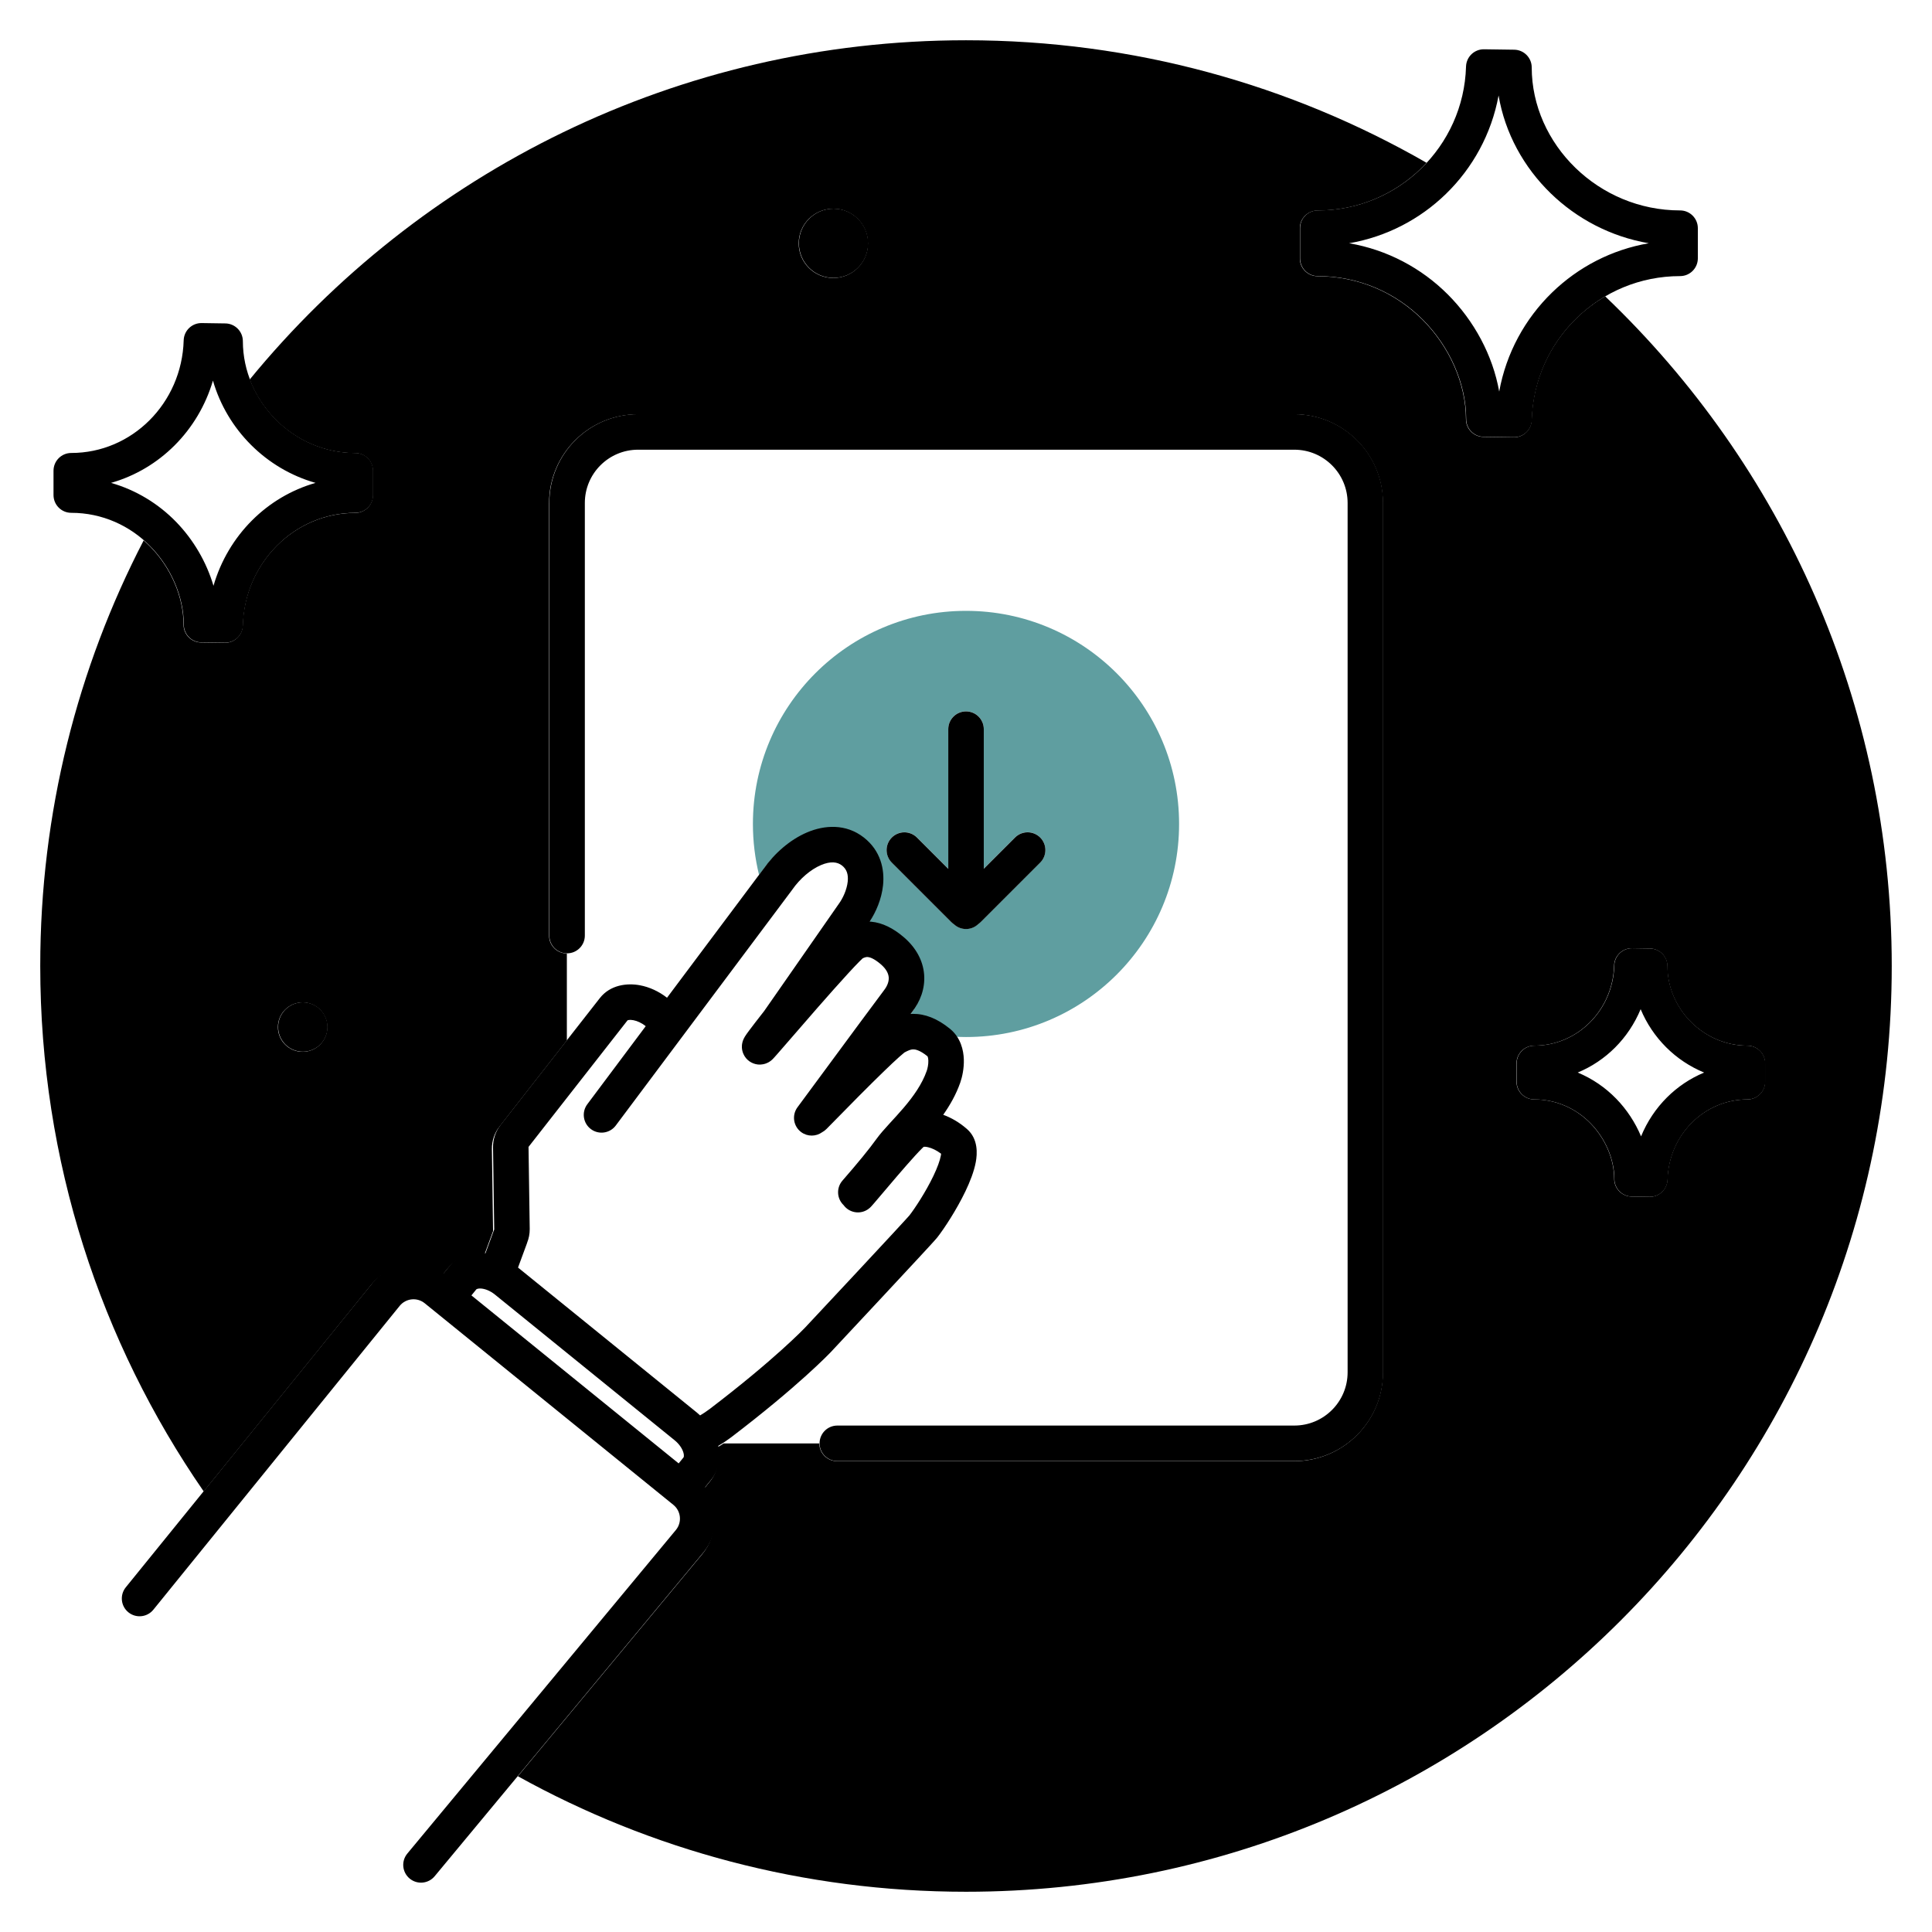
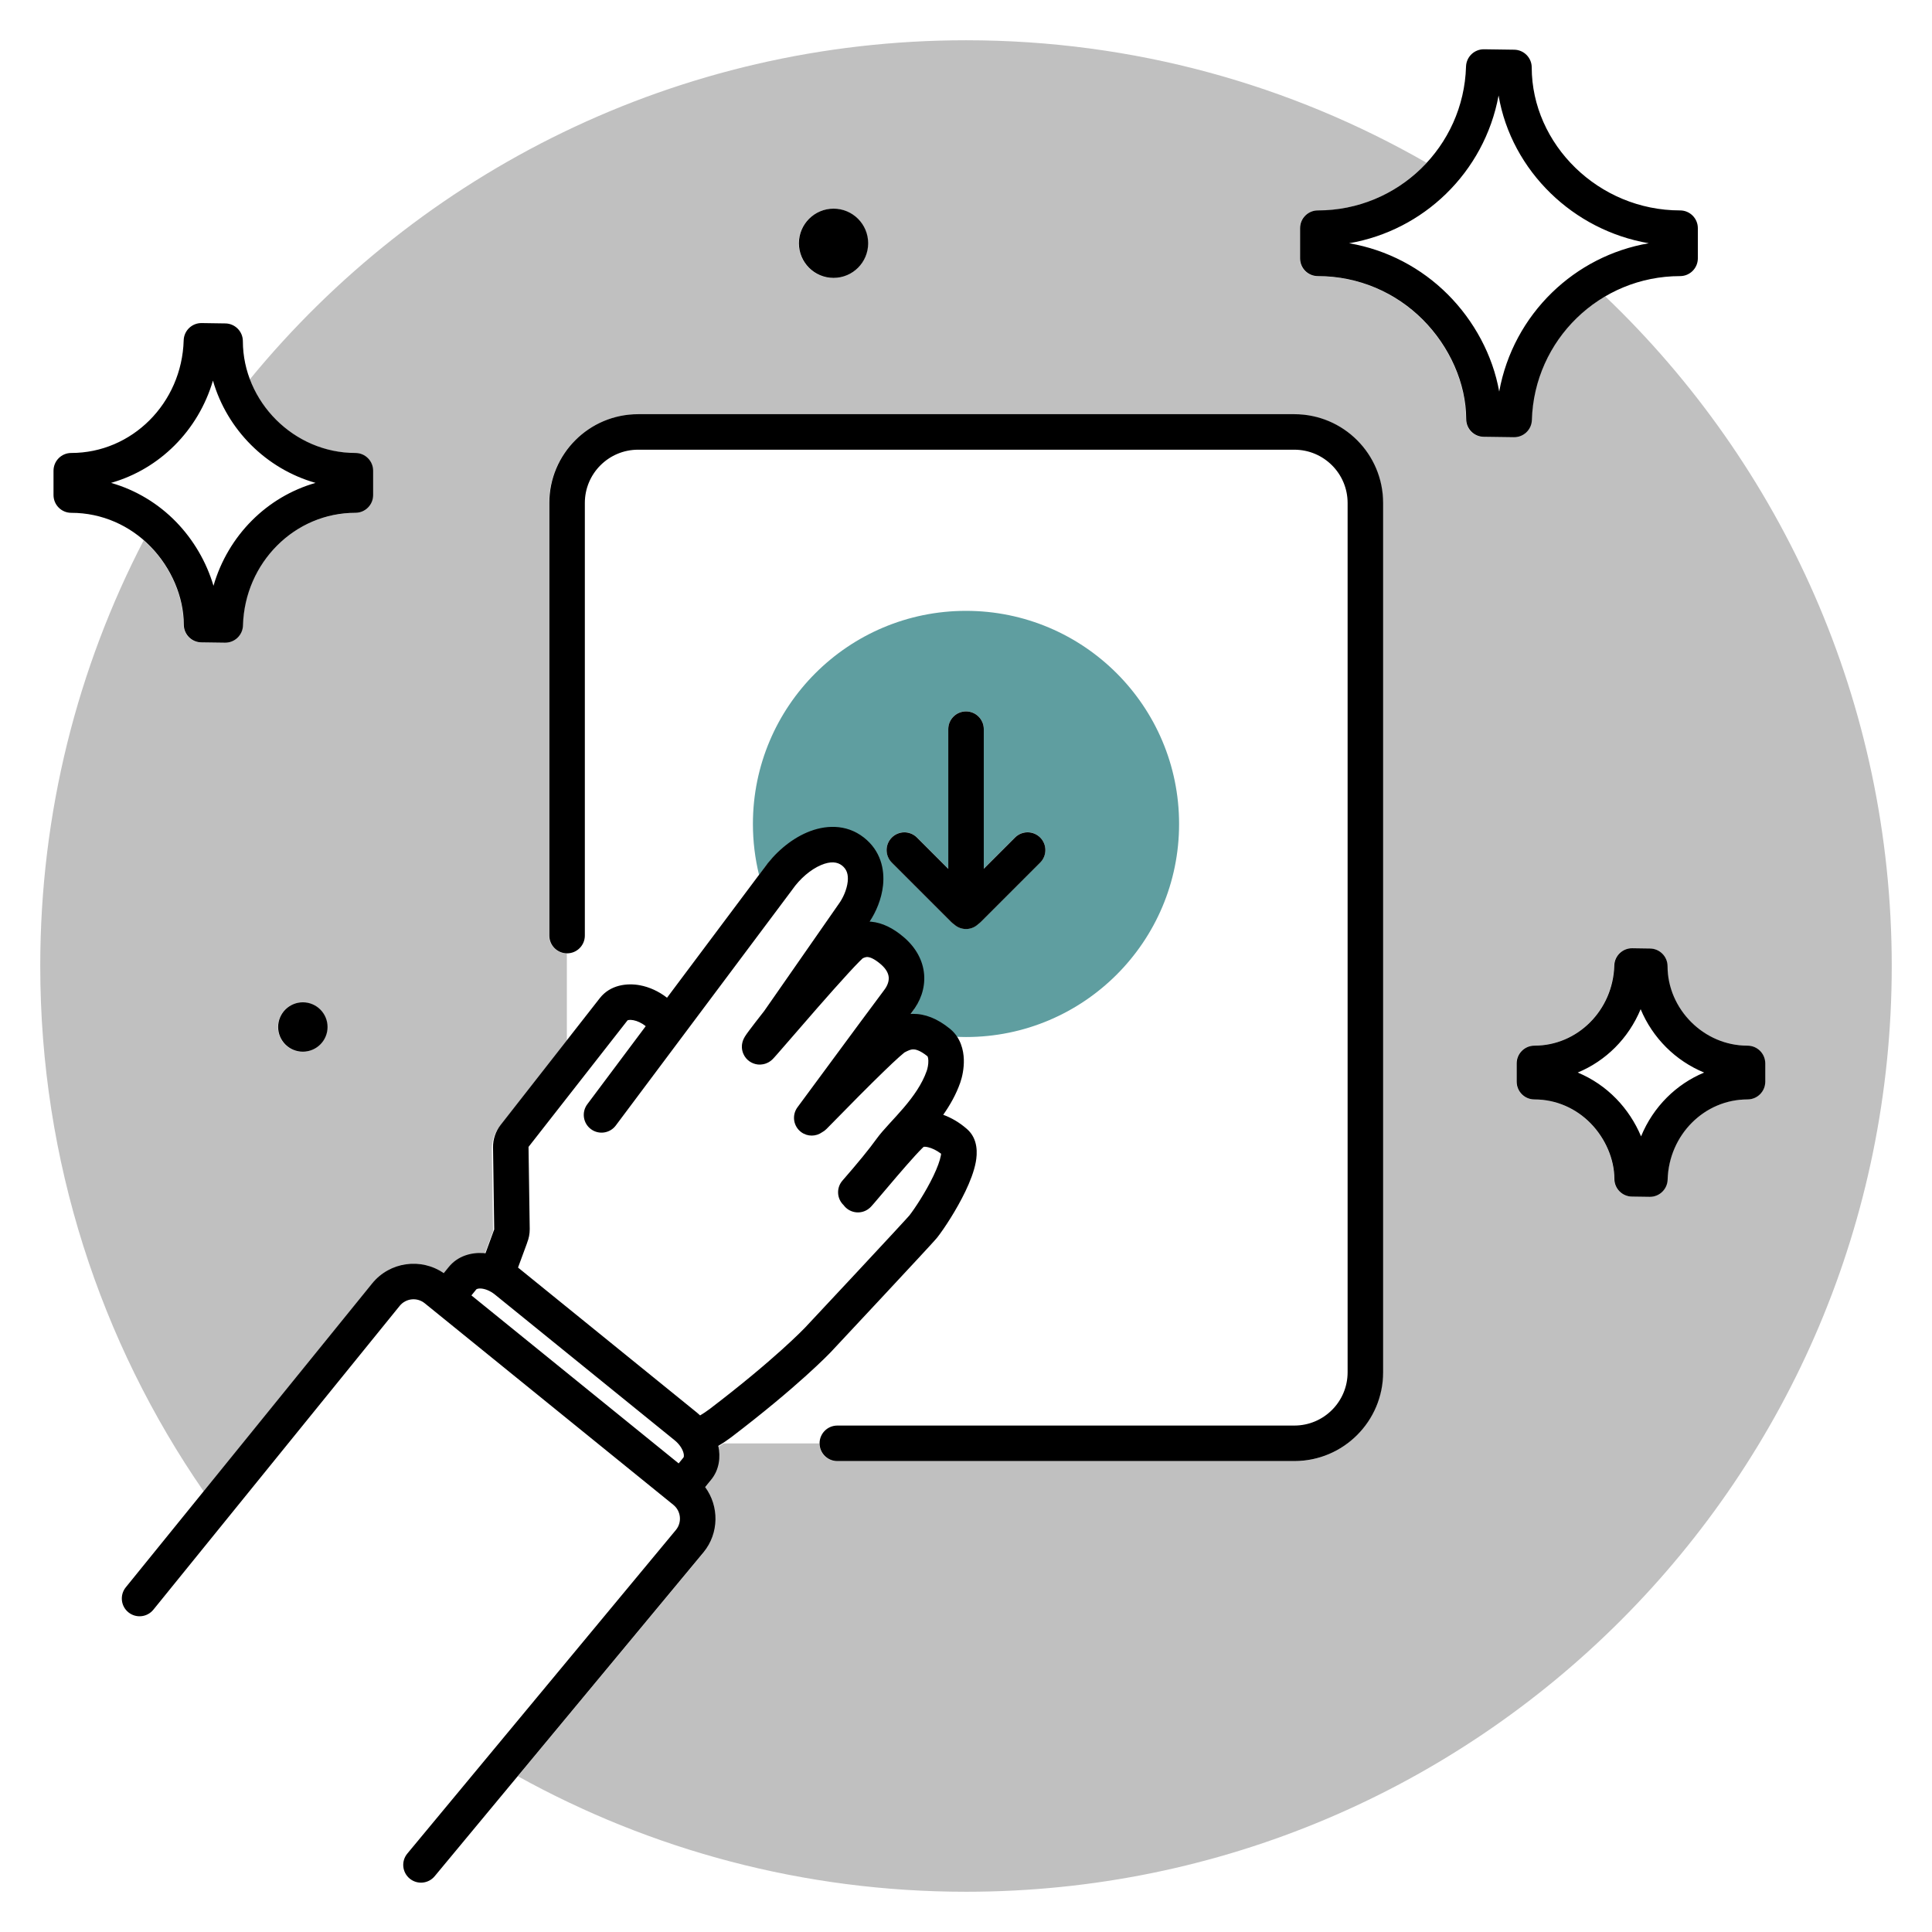
<svg xmlns="http://www.w3.org/2000/svg" width="136" height="136" viewBox="0 0 136 136" fill="none">
-   <path part="outline" d="M68 2.834C79.802 2.834 90.871 5.972 100.419 11.458C100.289 11.599 100.157 11.738 100.02 11.871C98.139 13.697 95.577 14.819 92.75 14.819C92.06 14.819 91.5 15.379 91.5 16.069V18.194C91.5 18.884 92.06 19.444 92.75 19.444C95.633 19.444 98.241 20.611 100.131 22.501C102.031 24.401 103.189 27.001 103.193 29.51C103.195 30.192 103.743 30.747 104.426 30.757L106.551 30.786C107.233 30.795 107.798 30.255 107.817 29.572C107.899 26.758 109.094 24.223 110.98 22.392C111.586 21.804 112.263 21.29 112.996 20.862C125.424 32.729 133.166 49.461 133.166 68.001C133.166 103.991 103.99 133.167 68 133.167C56.556 133.167 45.801 130.216 36.454 125.035L49.438 109.395L49.442 109.39L49.447 109.384C50.546 108.029 50.545 106.14 49.558 104.798L49.976 104.283C50.562 103.56 50.651 102.67 50.482 101.894C50.636 101.804 50.791 101.705 50.938 101.607H57.676C57.676 102.298 58.235 102.857 58.926 102.857H91.097C94.548 102.857 97.347 100.059 97.347 96.607V35.414C97.347 31.962 94.548 29.164 91.097 29.164H44.902C41.451 29.164 38.652 31.962 38.652 35.414V65.867C38.652 66.558 39.212 67.117 39.902 67.117L39.903 67.116V73.24L35.157 79.308C34.805 79.757 34.618 80.315 34.626 80.886L34.709 86.662C34.708 86.668 34.704 86.677 34.699 86.689L34.688 86.717L34.677 86.745L34.091 88.339C34.033 88.333 33.975 88.325 33.917 88.321C33.074 88.272 32.134 88.529 31.503 89.308L31.153 89.737C29.556 88.637 27.356 88.933 26.113 90.466C22.26 95.218 18.889 99.377 15.999 102.941C15.427 103.647 14.874 104.329 14.34 104.987C7.083 94.48 2.833 81.737 2.833 68.001C2.833 57.199 5.461 47.011 10.113 38.041C10.276 38.184 10.434 38.332 10.586 38.487C12.034 39.976 12.918 42.016 12.921 43.978C12.922 44.661 13.471 45.217 14.153 45.227L15.819 45.25C16.503 45.26 17.068 44.718 17.087 44.035C17.149 41.821 18.063 39.834 19.498 38.402C20.927 36.976 22.867 36.106 25 36.106C25.69 36.106 26.25 35.547 26.25 34.856V33.144C26.25 32.453 25.69 31.894 25 31.894C22.835 31.894 20.866 30.997 19.426 29.561C18.616 28.754 17.982 27.783 17.577 26.716C29.528 12.137 47.678 2.834 68 2.834ZM114.89 66.75C114.206 66.74 113.641 67.282 113.622 67.965C113.578 69.543 112.926 70.958 111.905 71.977C110.889 72.991 109.513 73.607 108 73.607C107.31 73.607 106.75 74.167 106.75 74.857V76.143C106.75 76.833 107.31 77.393 108 77.393C109.542 77.393 110.944 78.033 111.966 79.084C113.001 80.148 113.626 81.602 113.628 82.984C113.629 83.667 114.178 84.223 114.86 84.232L116.11 84.25C116.794 84.26 117.359 83.718 117.378 83.035C117.422 81.457 118.074 80.042 119.095 79.023C120.111 78.009 121.487 77.393 123 77.393C123.69 77.393 124.25 76.833 124.25 76.143V74.857C124.25 74.167 123.69 73.607 123 73.607C121.465 73.607 120.066 72.973 119.04 71.95C118.005 70.918 117.373 69.513 117.372 68.017C117.371 67.334 116.822 66.778 116.14 66.769L114.89 66.75ZM21.302 70.562C20.341 70.562 19.562 71.341 19.562 72.302C19.562 73.262 20.341 74.041 21.302 74.041C22.262 74.041 23.041 73.262 23.041 72.302C23.041 71.341 22.262 70.562 21.302 70.562ZM58.659 14.693C57.313 14.693 56.222 15.785 56.222 17.131C56.222 18.477 57.313 19.568 58.659 19.568C60.005 19.568 61.097 18.477 61.097 17.131C61.097 15.785 60.005 14.693 58.659 14.693Z" fill="black" />
+   <path part="background" d="M68 2.834C79.802 2.834 90.871 5.972 100.419 11.458C100.289 11.599 100.157 11.738 100.02 11.871C98.139 13.697 95.577 14.819 92.75 14.819C92.06 14.819 91.5 15.379 91.5 16.069V18.194C91.5 18.884 92.06 19.444 92.75 19.444C95.633 19.444 98.241 20.611 100.131 22.501C102.031 24.401 103.189 27.001 103.193 29.51C103.195 30.192 103.743 30.747 104.426 30.757L106.551 30.786C107.233 30.795 107.798 30.255 107.817 29.572C107.899 26.758 109.094 24.223 110.98 22.392C111.586 21.804 112.263 21.29 112.996 20.862C125.424 32.729 133.166 49.461 133.166 68.001C133.166 103.991 103.99 133.167 68 133.167C56.556 133.167 45.801 130.216 36.454 125.035L49.438 109.395L49.442 109.39L49.447 109.384C50.546 108.029 50.545 106.14 49.558 104.798L49.976 104.283C50.562 103.56 50.651 102.67 50.482 101.894C50.636 101.804 50.791 101.705 50.938 101.607H57.676C57.676 102.298 58.235 102.857 58.926 102.857H91.097C94.548 102.857 97.347 100.059 97.347 96.607V35.414C97.347 31.962 94.548 29.164 91.097 29.164H44.902C41.451 29.164 38.652 31.962 38.652 35.414V65.867C38.652 66.558 39.212 67.117 39.902 67.117L39.903 67.116V73.24L35.157 79.308C34.805 79.757 34.618 80.315 34.626 80.886L34.709 86.662C34.708 86.668 34.704 86.677 34.699 86.689L34.688 86.717L34.677 86.745L34.091 88.339C34.033 88.333 33.975 88.325 33.917 88.321C33.074 88.272 32.134 88.529 31.503 89.308L31.153 89.737C29.556 88.637 27.356 88.933 26.113 90.466C22.26 95.218 18.889 99.377 15.999 102.941C15.427 103.647 14.874 104.329 14.34 104.987C7.083 94.48 2.833 81.737 2.833 68.001C2.833 57.199 5.461 47.011 10.113 38.041C10.276 38.184 10.434 38.332 10.586 38.487C12.034 39.976 12.918 42.016 12.921 43.978C12.922 44.661 13.471 45.217 14.153 45.227L15.819 45.25C16.503 45.26 17.068 44.718 17.087 44.035C17.149 41.821 18.063 39.834 19.498 38.402C20.927 36.976 22.867 36.106 25 36.106C25.69 36.106 26.25 35.547 26.25 34.856V33.144C26.25 32.453 25.69 31.894 25 31.894C22.835 31.894 20.866 30.997 19.426 29.561C18.616 28.754 17.982 27.783 17.577 26.716C29.528 12.137 47.678 2.834 68 2.834ZM114.89 66.75C114.206 66.74 113.641 67.282 113.622 67.965C113.578 69.543 112.926 70.958 111.905 71.977C110.889 72.991 109.513 73.607 108 73.607C107.31 73.607 106.75 74.167 106.75 74.857V76.143C106.75 76.833 107.31 77.393 108 77.393C109.542 77.393 110.944 78.033 111.966 79.084C113.001 80.148 113.626 81.602 113.628 82.984C113.629 83.667 114.178 84.223 114.86 84.232L116.11 84.25C116.794 84.26 117.359 83.718 117.378 83.035C117.422 81.457 118.074 80.042 119.095 79.023C120.111 78.009 121.487 77.393 123 77.393C123.69 77.393 124.25 76.833 124.25 76.143V74.857C124.25 74.167 123.69 73.607 123 73.607C121.465 73.607 120.066 72.973 119.04 71.95C118.005 70.918 117.373 69.513 117.372 68.017C117.371 67.334 116.822 66.778 116.14 66.769L114.89 66.75ZM21.302 70.562C20.341 70.562 19.562 71.341 19.562 72.302C19.562 73.262 20.341 74.041 21.302 74.041C22.262 74.041 23.041 73.262 23.041 72.302C23.041 71.341 22.262 70.562 21.302 70.562ZM58.659 14.693C57.313 14.693 56.222 15.785 56.222 17.131C56.222 18.477 57.313 19.568 58.659 19.568C60.005 19.568 61.097 18.477 61.097 17.131C61.097 15.785 60.005 14.693 58.659 14.693Z" fill="silver" />
  <path part="highlight" d="M68 43C76.284 43 83 49.716 83 58C83 66.284 76.284 73 68 73C67.736 73 67.474 72.99 67.214 72.977C67.096 72.819 66.956 72.668 66.787 72.531C65.895 71.808 65.026 71.476 64.174 71.485C64.122 71.486 64.072 71.491 64.022 71.494C64.069 71.431 64.1 71.389 64.115 71.369C64.696 70.627 65.05 69.708 64.975 68.724C64.898 67.725 64.393 66.819 63.555 66.098C62.794 65.444 62.032 65.071 61.253 64.996C61.215 64.993 61.178 64.993 61.141 64.991C61.586 64.315 61.978 63.406 62.081 62.445C62.201 61.319 61.922 60.002 60.73 59.069C59.464 58.08 57.949 58.191 56.726 58.713C55.525 59.226 54.431 60.189 53.652 61.298L53.433 61.589C53.15 60.439 53 59.237 53 58C53 49.716 59.716 43 68 43ZM68.002 50.072C67.312 50.072 66.752 50.632 66.752 51.322V61.156L64.546 58.95C64.058 58.462 63.267 58.462 62.778 58.95C62.29 59.438 62.29 60.23 62.778 60.718L66.965 64.904C67.024 64.963 67.088 65.015 67.154 65.06C67.377 65.266 67.674 65.393 68.002 65.393C68.339 65.392 68.644 65.257 68.869 65.04C68.927 64.999 68.984 64.955 69.035 64.903L73.222 60.717C73.71 60.229 73.71 59.437 73.222 58.949C72.734 58.461 71.942 58.461 71.454 58.949L69.252 61.151V51.322C69.252 50.632 68.692 50.072 68.002 50.072Z" fill="cadetblue" />
  <path part="outline" d="M56.804 58.599C58.027 58.076 59.542 57.965 60.808 58.954C62 59.887 62.28 61.204 62.159 62.33C62.056 63.291 61.664 64.2 61.219 64.877C61.256 64.879 61.293 64.878 61.331 64.882C62.11 64.957 62.872 65.329 63.633 65.982C64.471 66.703 64.977 67.611 65.053 68.609C65.128 69.594 64.774 70.513 64.193 71.255C64.178 71.274 64.148 71.316 64.102 71.378C64.151 71.375 64.201 71.37 64.252 71.369C65.104 71.359 65.974 71.691 66.865 72.415C67.638 73.043 67.826 73.939 67.847 74.571C67.868 75.216 67.73 75.823 67.597 76.205C67.302 77.05 66.865 77.808 66.397 78.474C66.97 78.682 67.546 79.017 68.069 79.476C68.874 80.18 68.794 81.23 68.689 81.802C68.564 82.473 68.276 83.197 67.965 83.848C67.337 85.161 66.463 86.488 65.982 87.103C65.873 87.243 65.325 87.837 64.663 88.552C63.965 89.305 63.059 90.28 62.158 91.245C60.359 93.174 58.578 95.076 58.513 95.147C58.34 95.331 56.156 97.604 51.475 101.171C51.236 101.353 50.894 101.586 50.563 101.779C50.732 102.555 50.642 103.446 50.057 104.169L49.638 104.684C50.624 106.026 50.625 107.914 49.527 109.269L49.518 109.279L30.597 132.075C30.156 132.606 29.368 132.679 28.837 132.238C28.306 131.797 28.232 131.01 28.673 130.479L47.586 107.691C48.02 107.154 47.937 106.366 47.4 105.931L29.898 91.741C29.361 91.305 28.571 91.387 28.135 91.925L10.796 113.312C10.361 113.848 9.574 113.931 9.038 113.496C8.502 113.061 8.42 112.274 8.854 111.737L26.193 90.351C27.436 88.818 29.638 88.521 31.235 89.622L31.584 89.193C32.215 88.415 33.156 88.158 33.999 88.208C34.057 88.211 34.114 88.218 34.172 88.225L34.757 86.63L34.78 86.573C34.785 86.561 34.788 86.551 34.789 86.546L34.706 80.77C34.698 80.2 34.886 79.642 35.237 79.192L42.223 70.262C42.957 69.323 44.143 69.186 45.055 69.358C45.709 69.482 46.371 69.78 46.954 70.234L53.73 61.183L53.73 61.184C54.509 60.075 55.603 59.112 56.804 58.599ZM33.852 90.703C33.721 90.695 33.633 90.715 33.585 90.732C33.542 90.748 33.53 90.763 33.526 90.768L33.185 91.188L47.773 103.014L48.114 102.595C48.118 102.59 48.13 102.575 48.137 102.53C48.144 102.48 48.145 102.389 48.11 102.264C48.04 102.005 47.841 101.669 47.484 101.38L34.845 91.133C34.488 90.844 34.119 90.719 33.852 90.703ZM91.113 29.156C94.565 29.157 97.363 31.955 97.363 35.406V96.6C97.363 100.051 94.565 102.849 91.113 102.85H58.942C58.252 102.85 57.692 102.29 57.692 101.6C57.693 100.909 58.252 100.35 58.942 100.35H91.113C93.184 100.349 94.863 98.671 94.863 96.6V35.406C94.863 33.336 93.184 31.657 91.113 31.656H44.919C42.848 31.656 41.169 33.335 41.169 35.406V65.859C41.169 66.55 40.609 67.109 39.919 67.109C39.229 67.109 38.669 66.55 38.669 65.859V35.406C38.669 31.955 41.467 29.156 44.919 29.156H91.113ZM59.268 60.924C58.955 60.68 58.487 60.599 57.786 60.898C57.076 61.202 56.317 61.836 55.757 62.644L55.744 62.663L55.73 62.681L43.345 79.231C42.931 79.783 42.147 79.895 41.595 79.481C41.042 79.068 40.929 78.284 41.343 77.731L45.454 72.237C45.17 72.006 44.859 71.867 44.59 71.816C44.311 71.764 44.198 71.814 44.173 71.827L37.205 80.734L37.289 86.512C37.294 86.852 37.224 87.185 37.102 87.491L37.105 87.492L36.466 89.228L49.06 99.439C49.137 99.501 49.211 99.568 49.283 99.635C49.464 99.529 49.728 99.359 49.959 99.183C54.532 95.698 56.612 93.518 56.688 93.438C56.752 93.368 58.533 91.468 60.331 89.54C61.231 88.575 62.134 87.604 62.829 86.853C63.177 86.478 63.471 86.159 63.685 85.924C63.909 85.679 64.005 85.571 64.013 85.562C64.387 85.084 65.164 83.912 65.709 82.77C65.984 82.194 66.164 81.701 66.23 81.348C66.239 81.295 66.244 81.25 66.248 81.215C65.921 80.966 65.601 80.823 65.347 80.761C65.174 80.719 65.07 80.721 65.023 80.726C64.999 80.748 64.964 80.78 64.917 80.826C64.791 80.95 64.63 81.12 64.439 81.327C64.06 81.741 63.601 82.268 63.148 82.795C62.697 83.32 62.261 83.836 61.928 84.23C61.763 84.425 61.62 84.593 61.515 84.715C61.463 84.775 61.414 84.83 61.376 84.873C61.358 84.894 61.335 84.919 61.312 84.943C61.3 84.955 61.281 84.975 61.259 84.996C61.252 85.003 61.184 85.069 61.089 85.133C60.53 85.509 59.777 85.372 59.383 84.832C58.902 84.373 58.862 83.613 59.303 83.107C60.4 81.85 61.193 80.878 61.695 80.178C61.947 79.828 62.279 79.459 62.595 79.113C62.928 78.749 63.269 78.383 63.613 77.98C64.303 77.17 64.911 76.312 65.236 75.381C65.293 75.22 65.358 74.925 65.349 74.654C65.339 74.372 65.264 74.335 65.289 74.356C64.732 73.904 64.413 73.868 64.281 73.869C64.116 73.871 63.958 73.931 63.657 74.092C63.708 74.065 63.622 74.114 63.302 74.399C63.027 74.644 62.653 74.995 62.176 75.458C61.224 76.382 59.892 77.719 58.177 79.475C58.085 79.569 57.981 79.644 57.871 79.703C57.443 80.011 56.848 80.025 56.4 79.695C55.845 79.285 55.727 78.502 56.137 77.946C59.988 72.724 62.029 69.964 62.224 69.715C62.497 69.365 62.578 69.047 62.56 68.799C62.542 68.564 62.424 68.24 62.004 67.879C61.506 67.451 61.212 67.382 61.094 67.37C60.994 67.361 60.891 67.38 60.728 67.459C60.677 67.505 60.602 67.578 60.502 67.678C60.3 67.881 60.032 68.163 59.718 68.506C59.09 69.189 58.305 70.075 57.53 70.96C56.757 71.844 55.999 72.72 55.426 73.382C55.14 73.711 54.898 73.99 54.724 74.189C54.637 74.287 54.563 74.37 54.508 74.432C54.481 74.461 54.452 74.493 54.426 74.52C54.414 74.533 54.394 74.554 54.372 74.575C54.361 74.586 54.34 74.604 54.315 74.626C54.304 74.636 54.235 74.698 54.136 74.757C54.097 74.78 54.024 74.821 53.928 74.857C53.856 74.884 53.632 74.965 53.338 74.932C52.944 74.887 52.531 74.643 52.331 74.191C52.185 73.86 52.225 73.568 52.239 73.481C52.272 73.278 52.35 73.128 52.363 73.102C52.391 73.045 52.419 72.997 52.438 72.965C52.51 72.848 52.616 72.701 52.723 72.558C52.951 72.25 53.316 71.779 53.805 71.154L53.81 71.145C53.828 71.118 54.116 70.707 54.607 70.002C55.101 69.294 55.753 68.357 56.404 67.421C57.687 65.578 59.001 63.687 59.036 63.64C59.336 63.235 59.612 62.628 59.673 62.065C59.729 61.541 59.599 61.183 59.268 60.924ZM116.152 66.769C116.835 66.778 117.384 67.334 117.385 68.017C117.386 69.513 118.018 70.918 119.053 71.95C120.078 72.973 121.477 73.607 123.013 73.607C123.703 73.607 124.262 74.167 124.263 74.857V76.143C124.263 76.833 123.703 77.393 123.013 77.393C121.5 77.393 120.124 78.009 119.107 79.023C118.087 80.042 117.435 81.457 117.391 83.035C117.371 83.718 116.806 84.26 116.123 84.25L114.873 84.232C114.191 84.223 113.642 83.667 113.641 82.984C113.638 81.602 113.013 80.148 111.979 79.084C110.956 78.033 109.555 77.393 108.013 77.393C107.322 77.393 106.763 76.833 106.763 76.143V74.857C106.763 74.167 107.323 73.607 108.013 73.607C109.525 73.607 110.901 72.991 111.918 71.977C112.939 70.958 113.59 69.543 113.635 67.965C113.654 67.282 114.219 66.74 114.902 66.75L116.152 66.769ZM115.491 71.04C115.067 72.062 114.451 72.981 113.685 73.746C112.938 74.492 112.047 75.091 111.061 75.5C112.085 75.925 113.005 76.555 113.77 77.341C114.507 78.098 115.107 79.007 115.52 79.993C115.944 78.958 116.566 78.027 117.341 77.254C118.086 76.51 118.975 75.91 119.959 75.501C118.95 75.085 118.043 74.475 117.287 73.721C116.525 72.96 115.909 72.049 115.491 71.04ZM21.318 70.555C22.279 70.555 23.057 71.334 23.058 72.294C23.058 73.254 22.279 74.033 21.318 74.033C20.358 74.033 19.579 73.254 19.579 72.294C19.579 71.334 20.358 70.555 21.318 70.555ZM68.002 50.078C68.692 50.078 69.252 50.638 69.252 51.328V61.157L71.454 58.955C71.942 58.467 72.734 58.467 73.222 58.955C73.71 59.443 73.71 60.235 73.222 60.723L69.035 64.909C68.984 64.961 68.927 65.005 68.869 65.046C68.644 65.263 68.339 65.398 68.002 65.398C67.674 65.398 67.377 65.272 67.154 65.065C67.088 65.021 67.024 64.969 66.965 64.91L62.778 60.724C62.29 60.236 62.29 59.444 62.778 58.956C63.267 58.468 64.058 58.468 64.546 58.956L66.752 61.162V51.328C66.752 50.638 67.312 50.078 68.002 50.078ZM15.863 22.767C16.546 22.776 17.095 23.333 17.096 24.016C17.098 26.13 17.99 28.105 19.442 29.554C20.883 30.99 22.852 31.886 25.017 31.886C25.707 31.886 26.266 32.446 26.267 33.136V34.849C26.267 35.539 25.707 36.099 25.017 36.099C22.884 36.099 20.944 36.968 19.515 38.395C18.08 39.826 17.166 41.814 17.104 44.027C17.084 44.711 16.519 45.252 15.836 45.242L14.17 45.219C13.487 45.209 12.939 44.653 12.938 43.971C12.934 42.008 12.051 39.968 10.602 38.48C9.166 37.003 7.191 36.099 5.017 36.099C4.326 36.099 3.767 35.539 3.767 34.849V33.136C3.767 32.446 4.326 31.886 5.017 31.886C7.15 31.886 9.089 31.016 10.519 29.59C11.953 28.158 12.867 26.171 12.93 23.957C12.949 23.274 13.514 22.732 14.197 22.742L15.863 22.767ZM14.99 26.791C14.475 28.545 13.534 30.112 12.284 31.359C11.054 32.587 9.524 33.505 7.816 33.992C9.575 34.494 11.146 35.453 12.395 36.736C13.61 37.986 14.532 39.554 15.028 41.236C15.54 39.465 16.489 37.882 17.749 36.625C18.978 35.398 20.507 34.48 22.213 33.992C20.473 33.498 18.918 32.562 17.677 31.324C16.428 30.079 15.487 28.52 14.99 26.791ZM106.591 3.499C107.274 3.509 107.822 4.065 107.823 4.748C107.826 7.444 108.995 9.967 110.904 11.819C112.798 13.656 115.398 14.812 118.267 14.812C118.957 14.812 119.516 15.371 119.517 16.061V18.186C119.516 18.877 118.957 19.436 118.267 19.436C115.44 19.436 112.878 20.558 110.997 22.384C109.111 24.215 107.916 26.75 107.834 29.564C107.814 30.247 107.25 30.788 106.567 30.778L104.442 30.749C103.76 30.74 103.211 30.185 103.21 29.502C103.206 26.994 102.047 24.393 100.147 22.493C98.257 20.603 95.649 19.436 92.767 19.436C92.076 19.436 91.517 18.877 91.517 18.186V16.061C91.517 15.371 92.076 14.812 92.767 14.812C95.593 14.812 98.156 13.689 100.036 11.863C101.923 10.031 103.118 7.497 103.199 4.683C103.219 4 103.784 3.459 104.467 3.469L106.591 3.499ZM105.49 6.721C104.996 9.418 103.665 11.824 101.778 13.656C99.949 15.433 97.593 16.673 94.968 17.123C97.659 17.584 100.067 18.877 101.915 20.726C103.767 22.578 105.08 25.007 105.534 27.565C106.023 24.852 107.359 22.432 109.255 20.591C111.084 18.815 113.439 17.573 116.063 17.123C113.394 16.666 111.005 15.4 109.164 13.613C107.272 11.778 105.939 9.377 105.49 6.721ZM58.676 14.688C60.022 14.688 61.113 15.779 61.113 17.125C61.113 18.471 60.022 19.562 58.676 19.562C57.33 19.562 56.238 18.471 56.238 17.125C56.239 15.779 57.33 14.688 58.676 14.688Z" fill="black" />
</svg>
